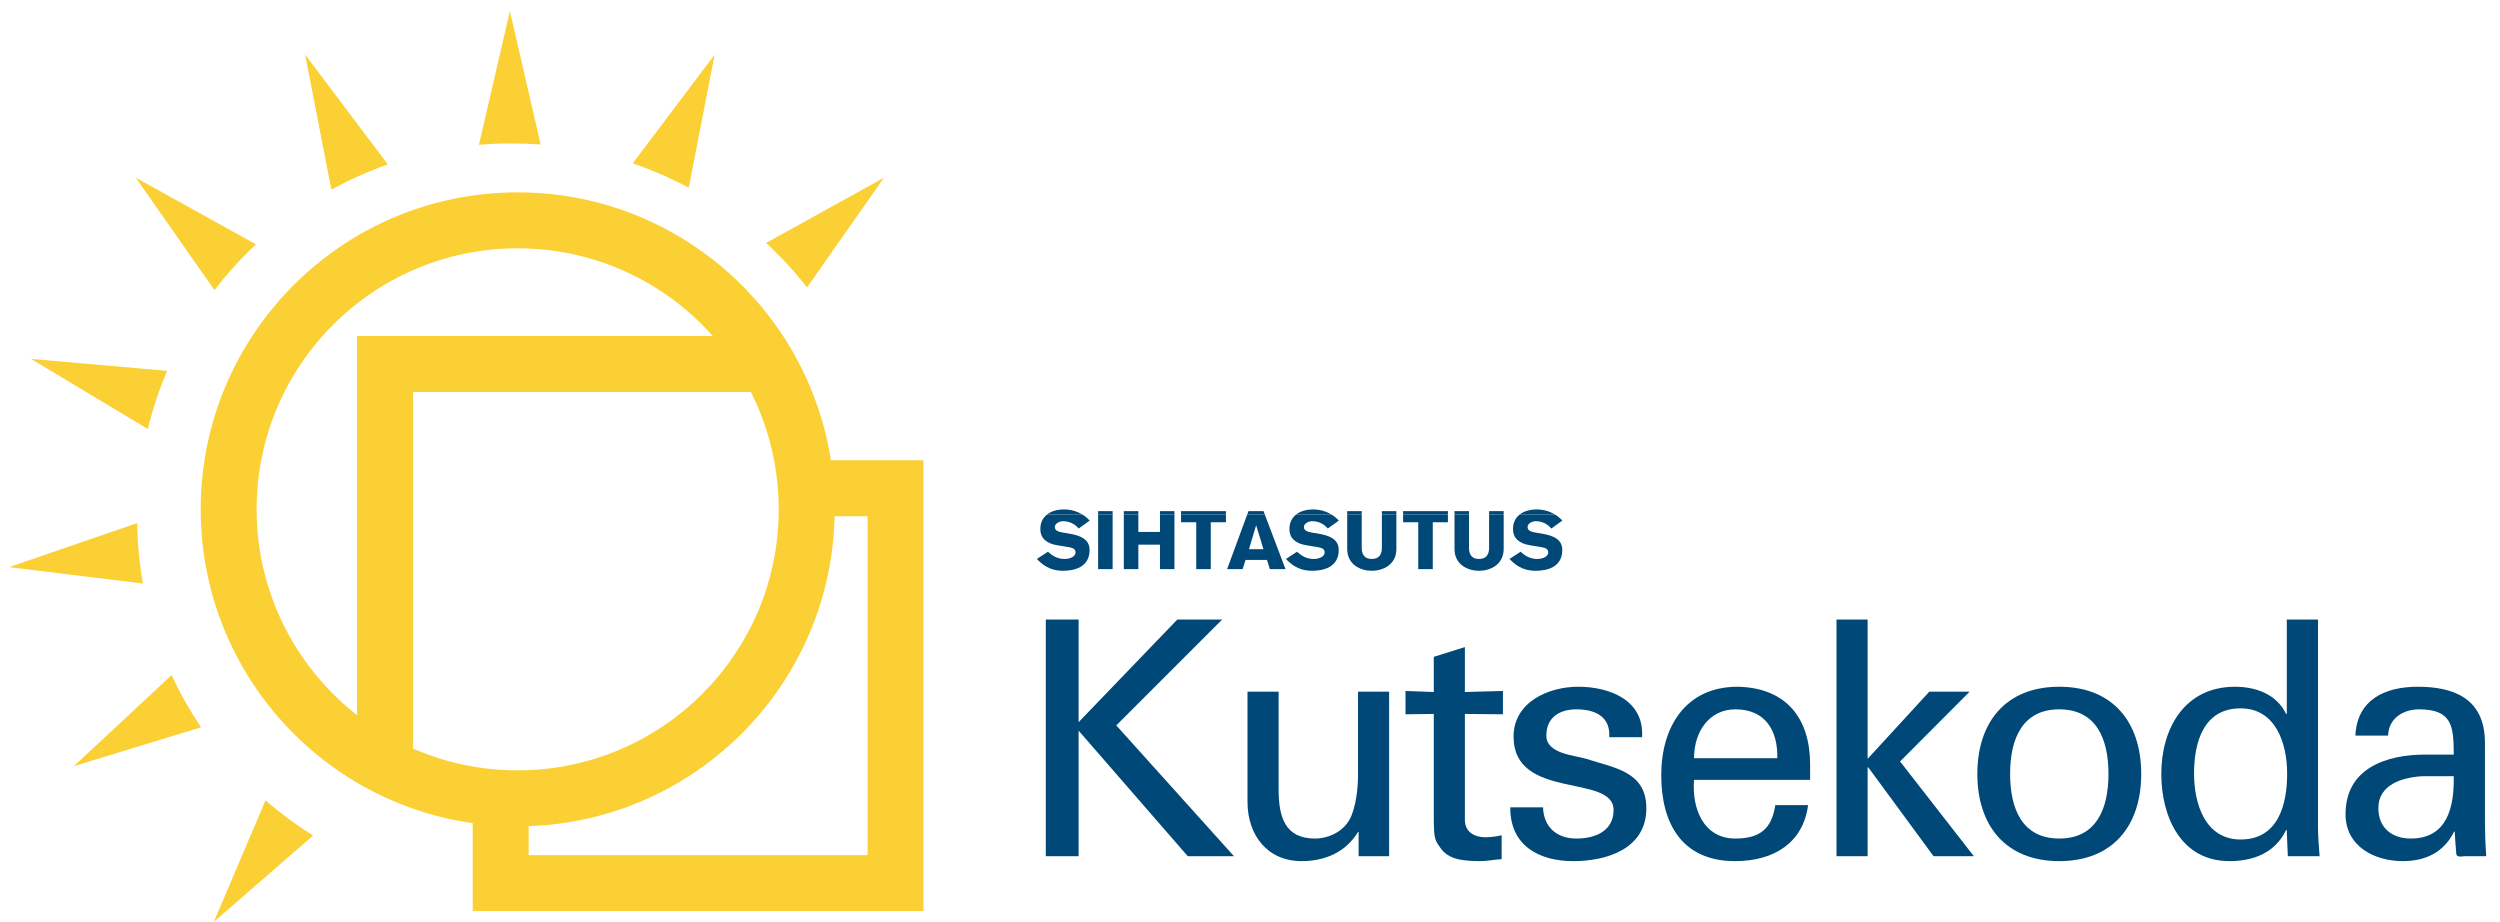
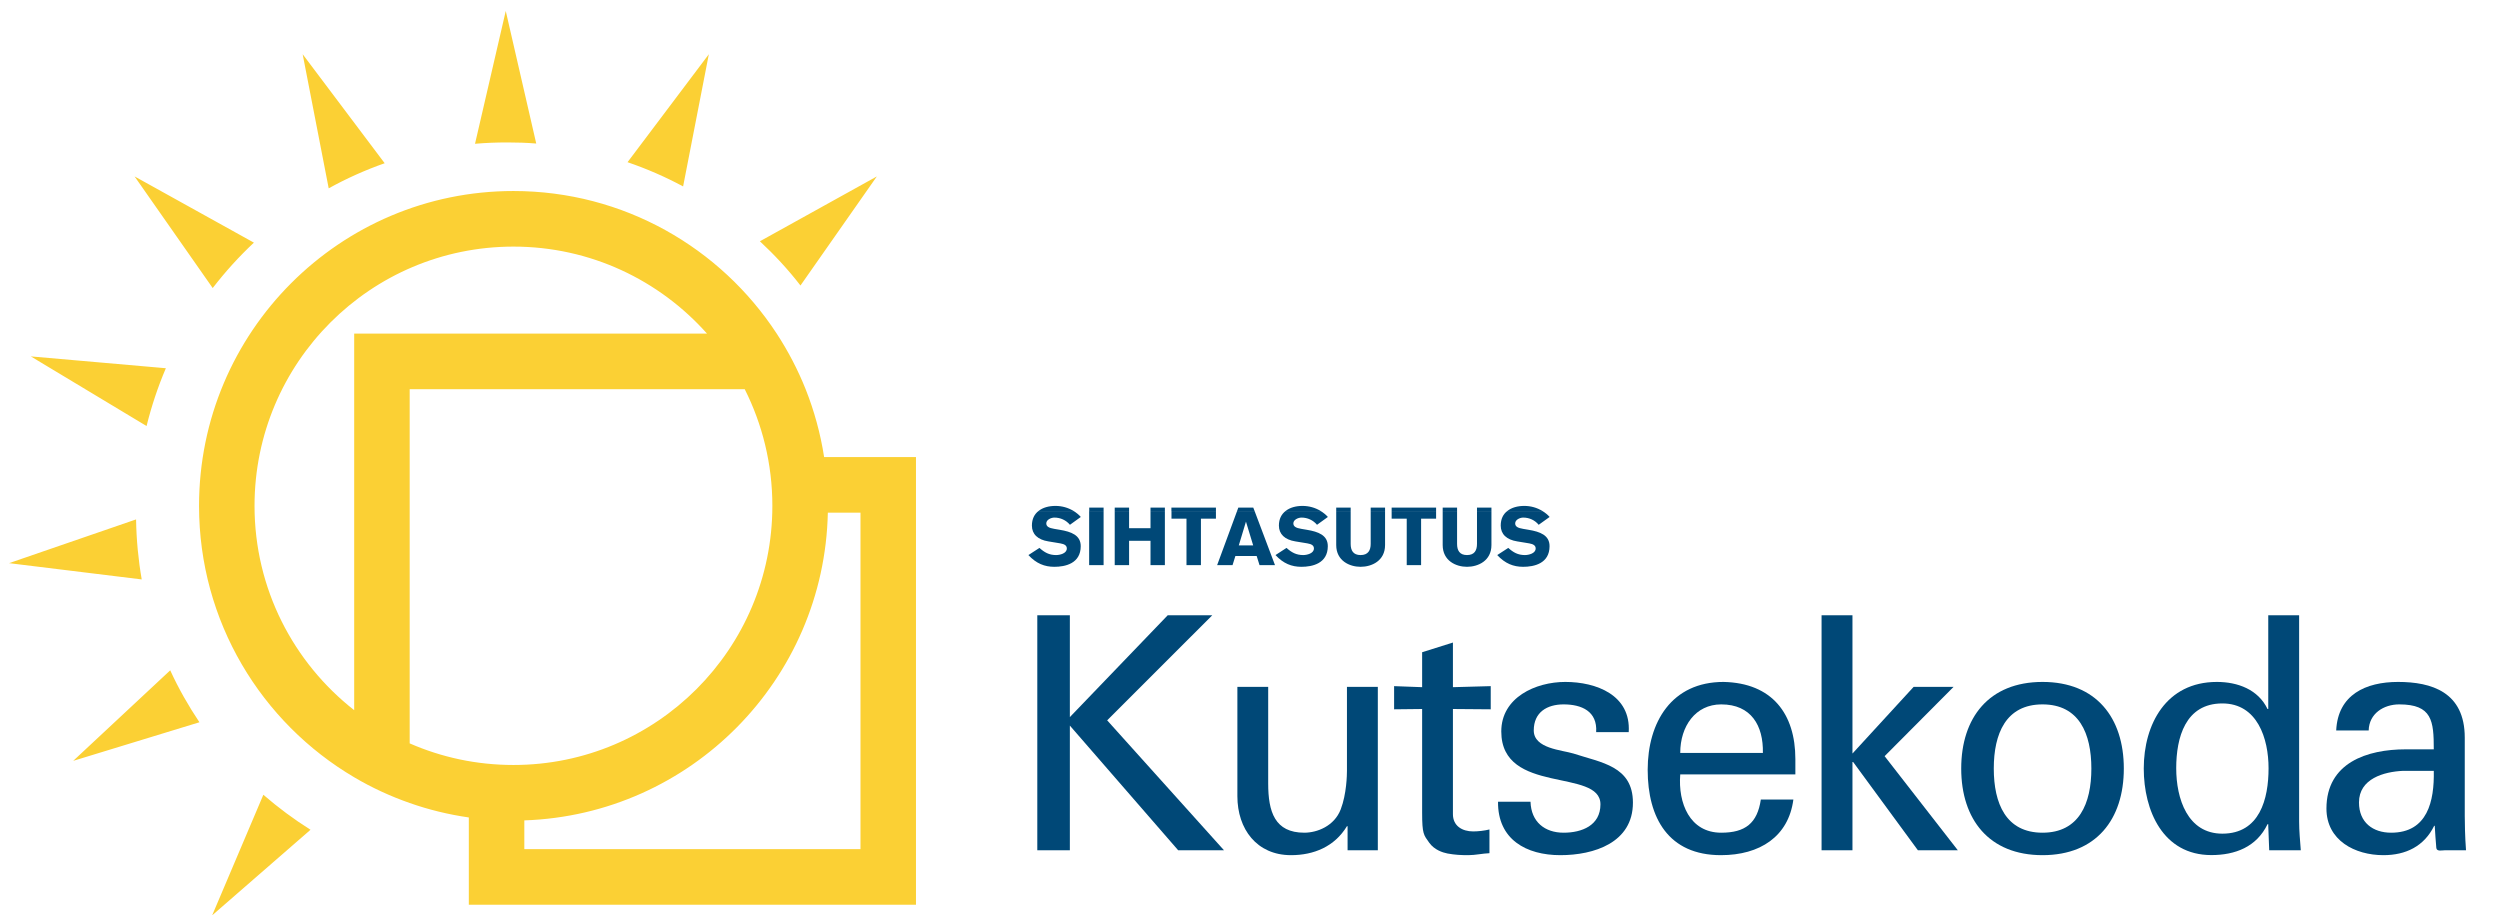
- <svg xmlns="http://www.w3.org/2000/svg" width="171px" height="63px" viewBox="0 0 171 63" version="1.1">
-   <g id="Page-1" stroke="none" stroke-width="1" fill="none" fill-rule="evenodd">
-     <g id="Kutsekoda_värv_SA" transform="translate(-85, -32)">
-       <g id="Group" transform="translate(85.6228, 32.7549)">
-         <path d="M84.806,36.811 L85.297,35.172 L85.798,36.811 L84.806,36.811 Z M103.316,34.446 C103.041,34.663 102.866,34.99 102.866,35.446 C102.866,36.033 103.269,36.421 104.008,36.537 L104.833,36.673 C105.127,36.724 105.276,36.824 105.276,37.024 C105.276,37.369 104.797,37.478 104.535,37.478 C104.059,37.478 103.733,37.298 103.387,36.984 L102.628,37.477 C103.171,38.064 103.744,38.287 104.416,38.287 C105.162,38.287 106.237,38.061 106.237,36.867 C106.237,36.109 105.583,35.867 104.793,35.736 L104.41,35.675 C104.035,35.613 103.864,35.508 103.864,35.293 C103.864,35.041 104.195,34.894 104.42,34.894 C104.842,34.894 105.227,35.077 105.487,35.396 L106.242,34.854 C106.098,34.694 105.932,34.555 105.75,34.446 L103.316,34.446 Z M98.866,34.446 L98.866,36.79 C98.866,37.876 99.784,38.287 100.541,38.287 C101.304,38.287 102.229,37.876 102.229,36.79 L102.229,34.446 L101.231,34.446 L101.231,36.707 C101.231,37.152 101.061,37.478 100.541,37.478 C100.028,37.478 99.856,37.152 99.856,36.707 L99.856,34.446 L98.866,34.446 Z M96.385,38.173 L97.379,38.173 L97.379,34.97 L98.414,34.97 L98.414,34.446 L95.348,34.446 L95.348,34.97 L96.385,34.97 L96.385,38.173 Z M91.526,34.446 L91.526,36.79 C91.526,37.876 92.45,38.287 93.204,38.287 C93.969,38.287 94.889,37.876 94.889,36.79 L94.889,34.446 L93.898,34.446 L93.898,36.707 C93.898,37.152 93.722,37.478 93.204,37.478 C92.69,37.478 92.519,37.152 92.519,36.707 L92.519,34.446 L91.526,34.446 Z M88.024,34.446 C87.75,34.663 87.573,34.99 87.573,35.446 C87.573,36.033 87.976,36.421 88.712,36.537 L89.539,36.673 C89.836,36.724 89.983,36.824 89.983,37.024 C89.983,37.369 89.506,37.478 89.244,37.478 C88.768,37.478 88.441,37.298 88.096,36.984 L87.338,37.477 C87.877,38.064 88.452,38.287 89.127,38.287 C89.869,38.287 90.946,38.061 90.946,36.867 C90.946,36.109 90.291,35.867 89.5,35.736 L89.121,35.675 C88.743,35.613 88.565,35.508 88.565,35.293 C88.565,35.041 88.903,34.894 89.129,34.894 C89.549,34.894 89.938,35.077 90.199,35.396 L90.95,34.854 C90.805,34.694 90.639,34.555 90.459,34.446 L88.024,34.446 Z M84.685,34.446 L83.311,38.173 L84.371,38.173 L84.572,37.545 L86.038,37.545 L86.237,38.173 L87.305,38.173 L85.893,34.446 L84.685,34.446 Z M80.161,34.446 L80.161,34.97 L81.2,34.97 L81.2,38.173 L82.194,38.173 L82.194,34.97 L83.231,34.97 L83.231,34.446 L80.161,34.446 Z M76.247,34.446 L76.247,38.173 L77.241,38.173 L77.241,36.5 L78.719,36.5 L78.719,38.173 L79.71,38.173 L79.71,34.446 L78.719,34.446 L78.719,35.63 L77.241,35.63 L77.241,34.446 L76.247,34.446 Z M74.488,38.173 L75.481,38.173 L75.481,34.445 L74.488,34.445 L74.488,38.173 Z M70.986,34.446 C70.711,34.663 70.536,34.99 70.536,35.446 C70.536,36.033 70.939,36.421 71.674,36.537 L72.5,36.673 C72.795,36.724 72.945,36.824 72.945,37.024 C72.945,37.369 72.469,37.478 72.204,37.478 C71.73,37.478 71.404,37.298 71.056,36.984 L70.299,37.477 C70.841,38.064 71.412,38.287 72.089,38.287 C72.83,38.287 73.905,38.061 73.905,36.867 C73.905,36.109 73.252,35.867 72.46,35.736 L72.083,35.675 C71.705,35.613 71.528,35.508 71.528,35.293 C71.528,35.041 71.865,34.894 72.09,34.894 C72.51,34.894 72.896,35.077 73.158,35.396 L73.912,34.854 C73.766,34.694 73.601,34.555 73.421,34.446 L70.986,34.446 Z" id="Fill-1" fill="#004877" />
-         <path d="M105.75,34.446 C105.374,34.214 104.936,34.091 104.492,34.091 C104.041,34.091 103.617,34.199 103.315,34.445 L105.75,34.446 Z M101.231,34.446 L102.229,34.446 L102.229,34.205 L101.231,34.205 L101.231,34.446 Z M98.865,34.446 L99.855,34.446 L99.855,34.205 L98.865,34.205 L98.865,34.446 Z M95.348,34.446 L98.414,34.446 L98.414,34.205 L95.348,34.205 L95.348,34.446 Z M93.898,34.446 L94.889,34.446 L94.889,34.205 L93.898,34.205 L93.898,34.446 Z M91.526,34.446 L92.519,34.446 L92.519,34.205 L91.526,34.205 L91.526,34.446 Z M90.459,34.446 C90.084,34.214 89.645,34.091 89.199,34.091 C88.75,34.091 88.327,34.199 88.023,34.445 L90.459,34.446 Z M85.893,34.446 L85.805,34.205 L84.775,34.205 L84.685,34.446 L85.893,34.446 Z M80.16,34.446 L83.23,34.446 L83.23,34.205 L80.16,34.205 L80.16,34.446 Z M78.718,34.446 L79.709,34.446 L79.709,34.205 L78.718,34.205 L78.718,34.446 Z M76.246,34.446 L77.24,34.446 L77.24,34.205 L76.246,34.205 L76.246,34.446 Z M74.488,34.446 L75.481,34.446 L75.481,34.205 L74.488,34.205 L74.488,34.446 Z M73.421,34.446 C73.044,34.214 72.606,34.091 72.161,34.091 C71.711,34.091 71.286,34.199 70.986,34.445 L73.421,34.446 Z" id="Fill-3" fill="#004877" />
-         <polygon id="Fill-5" fill="#004877" points="73.154 57.81 73.154 49.222 80.621 57.81 83.781 57.81 75.731 48.863 82.975 41.621 79.906 41.621 73.154 48.64 73.154 41.621 70.91 41.621 70.91 57.81" />
-         <path d="M92.265,52.339 C92.265,52.607 92.243,53.931 91.838,54.985 C91.391,56.153 90.199,56.601 89.325,56.601 C87.286,56.601 86.834,55.165 86.834,53.211 L86.834,46.554 L84.706,46.554 L84.706,54.087 C84.706,56.353 86.05,58.146 88.406,58.146 C89.975,58.146 91.409,57.562 92.265,56.153 L92.307,56.153 L92.307,57.81 L94.393,57.81 L94.393,46.554 L92.265,46.554 L92.265,52.339 Z" id="Fill-7" fill="#004877" />
-         <path d="M95.515,46.507 L95.515,48.103 L97.448,48.078 L97.448,55.213 C97.448,56.712 97.557,56.752 97.94,57.296 C98.297,57.786 98.86,57.968 99.196,58.036 C99.711,58.125 100.116,58.146 100.629,58.146 C101.123,58.146 101.594,58.036 102.09,58.011 L102.09,56.377 C101.751,56.466 101.303,56.513 100.967,56.513 C100.205,56.513 99.575,56.13 99.575,55.325 L99.575,48.078 L102.178,48.103 L102.178,46.507 L99.575,46.578 L99.575,43.505 L97.448,44.173 L97.448,46.578 L95.515,46.507 Z" id="Fill-9" fill="#004877" />
-         <path d="M102.906,49.627 C102.906,54.02 109.746,52.136 109.746,54.648 C109.746,56.105 108.463,56.602 107.206,56.602 C105.906,56.602 104.966,55.861 104.921,54.468 L102.681,54.468 C102.656,57.069 104.629,58.147 106.983,58.147 C109.293,58.147 111.987,57.297 111.987,54.536 C111.987,52.004 109.79,51.778 107.885,51.15 C107.076,50.904 105.147,50.812 105.147,49.559 C105.147,48.303 106.067,47.764 107.206,47.764 C108.445,47.764 109.543,48.234 109.45,49.67 L111.695,49.67 C111.853,47.115 109.45,46.218 107.323,46.218 C105.281,46.218 102.906,47.275 102.906,49.627" id="Fill-11" fill="#004877" />
-         <path d="M123.189,52.586 L123.189,51.532 C123.189,48.417 121.596,46.286 118.23,46.218 C114.664,46.218 113.006,48.977 113.006,52.267 C113.006,55.593 114.443,58.147 118.054,58.147 C120.742,58.147 122.718,56.87 123.052,54.315 L120.808,54.315 C120.564,55.952 119.732,56.602 118.074,56.602 C115.901,56.602 115.092,54.559 115.25,52.586 L123.189,52.586 Z M115.25,51.106 C115.25,49.269 116.302,47.764 118.074,47.764 C120.136,47.764 120.986,49.222 120.946,51.106 L115.25,51.106 Z" id="Fill-13" fill="#004877" />
-         <polygon id="Fill-15" fill="#004877" points="127.122 57.81 127.122 51.736 127.17 51.736 131.632 57.81 134.389 57.81 129.342 51.329 134.101 46.554 131.343 46.554 127.122 51.15 127.122 41.621 124.994 41.621 124.994 57.81" />
-         <path d="M140.233,46.218 C136.533,46.218 134.627,48.684 134.627,52.181 C134.627,55.681 136.533,58.146 140.233,58.146 C143.932,58.146 145.837,55.681 145.837,52.181 C145.837,48.684 143.932,46.218 140.233,46.218 M136.869,52.181 C136.869,49.782 137.701,47.764 140.233,47.764 C142.762,47.764 143.597,49.782 143.597,52.181 C143.597,54.582 142.762,56.601 140.233,56.601 C137.701,56.601 136.869,54.582 136.869,52.181" id="Fill-17" fill="#004877" />
-         <path d="M149.45,52.16 C149.45,50.052 150.079,47.697 152.632,47.697 C155.053,47.697 155.818,50.119 155.818,52.16 C155.818,54.269 155.214,56.667 152.632,56.667 C150.235,56.667 149.45,54.269 149.45,52.16 L149.45,52.16 Z M155.794,48.079 L155.747,48.079 C155.099,46.734 153.688,46.219 152.255,46.219 C148.753,46.219 147.21,49.133 147.21,52.181 C147.21,55.075 148.529,58.146 151.87,58.146 C153.511,58.146 154.994,57.585 155.747,56.015 L155.794,56.015 L155.794,56.128 L155.864,57.81 L158.039,57.81 C157.991,57.159 157.928,56.487 157.928,55.817 L157.928,41.621 L155.794,41.621 L155.794,48.079 Z" id="Fill-19" fill="#004877" />
-         <path d="M167.212,52.339 C167.255,54.425 166.788,56.601 164.274,56.601 C163.019,56.601 162.057,55.903 162.057,54.517 C162.057,52.876 163.779,52.402 165.082,52.339 L167.212,52.339 Z M165.282,50.858 C162.617,50.858 159.812,51.777 159.812,54.939 C159.812,57.136 161.783,58.146 163.737,58.146 C165.282,58.146 166.542,57.542 167.238,56.127 L167.279,56.127 C167.306,56.643 167.345,57.136 167.388,57.653 C167.416,57.921 167.795,57.81 167.998,57.81 L169.436,57.81 C169.364,56.869 169.347,55.925 169.347,55.435 L169.347,50.051 C169.347,46.909 167.054,46.218 164.746,46.218 C162.528,46.218 160.596,47.091 160.486,49.558 L162.724,49.558 C162.749,48.39 163.756,47.764 164.832,47.764 C167.101,47.764 167.212,48.907 167.212,50.858 L165.282,50.858 Z" id="Fill-21" fill="#004877" />
-         <path d="M42.655,10.419 L48.26,2.978 L46.487,12.087 C45.266,11.429 43.985,10.873 42.655,10.419 L42.655,10.419 Z M32.137,9.15 L34.254,0 L36.358,9.13 C35.706,9.08 35.048,9.055 34.384,9.055 C33.628,9.055 32.881,9.085 32.137,9.15 L32.137,9.15 Z M22.042,12.218 L20.248,2.978 L25.904,10.49 C24.561,10.961 23.271,11.541 22.042,12.218 L22.042,12.218 Z M14.046,19.087 L8.658,11.394 L16.886,15.959 C15.859,16.92 14.909,17.967 14.046,19.087 L14.046,19.087 Z M9.486,28.589 L1.501,23.795 L10.814,24.611 C10.268,25.887 9.823,27.216 9.486,28.589 L9.486,28.589 Z M9.151,39.157 L0,38.037 L8.762,35.023 C8.782,36.429 8.913,37.808 9.151,39.157 L9.151,39.157 Z M13.13,48.992 L4.426,51.653 L11.116,45.419 C11.692,46.669 12.368,47.863 13.13,48.992 L13.13,48.992 Z M20.791,56.398 L14.008,62.294 L17.539,53.985 C18.555,54.872 19.644,55.678 20.791,56.398 L20.791,56.398 Z M51.781,15.864 L59.845,11.395 L54.579,18.908 C53.732,17.819 52.794,16.803 51.781,15.864 L51.781,15.864 Z M27.629,54.557 C26.287,54.087 25.006,53.493 23.801,52.785 C17.398,49.012 13.105,42.049 13.105,34.086 C13.105,22.11 22.811,12.402 34.785,12.402 C42.385,12.402 49.07,16.313 52.942,22.226 C53.723,23.425 54.397,24.709 54.931,26.053 C55.524,27.54 55.959,29.103 56.21,30.728 L62.544,30.728 L62.544,61.562 L31.71,61.562 L31.71,55.55 C30.301,55.349 28.937,55.013 27.629,54.557 L27.629,54.557 Z M48.132,22.226 C44.862,18.549 40.095,16.23 34.785,16.23 C24.923,16.23 16.93,24.224 16.93,34.086 C16.93,39.8 19.618,44.89 23.801,48.162 L23.801,22.226 L48.132,22.226 Z M27.629,50.447 C29.82,51.404 32.239,51.937 34.785,51.937 C44.647,51.937 52.641,43.945 52.641,34.086 C52.641,31.195 51.952,28.468 50.736,26.053 L27.629,26.053 L27.629,50.447 Z M58.716,57.736 L58.716,34.558 L56.464,34.558 C56.218,46.062 47.008,55.364 35.537,55.752 L35.537,57.736 L58.716,57.736 Z" id="Fill-23" fill="#FBD034" />
-       </g>
-     </g>
+ <svg xmlns="http://www.w3.org/2000/svg" width="123" height="45" viewBox="0 0 123 45" version="1.1">
+   <g id="surface1">
+     <path style=" stroke:none;fill-rule:evenodd;fill:rgb(0%,28.235%,46.667%);fill-opacity:1;" d="M 60.949 26.832 L 61.301 25.664 L 61.656 26.832 Z M 74.156 25.145 C 73.957 25.297 73.836 25.531 73.836 25.859 C 73.836 26.277 74.121 26.555 74.648 26.637 L 75.238 26.734 C 75.445 26.77 75.555 26.844 75.555 26.984 C 75.555 27.23 75.211 27.309 75.023 27.309 C 74.684 27.309 74.453 27.18 74.207 26.957 L 73.664 27.309 C 74.051 27.727 74.461 27.887 74.941 27.887 C 75.473 27.887 76.238 27.727 76.238 26.871 C 76.238 26.332 75.773 26.16 75.207 26.066 L 74.938 26.02 C 74.668 25.977 74.547 25.902 74.547 25.75 C 74.547 25.57 74.781 25.465 74.941 25.465 C 75.242 25.465 75.52 25.594 75.703 25.82 L 76.242 25.434 C 76.141 25.32 76.02 25.223 75.891 25.145 Z M 70.98 25.145 L 70.98 26.816 C 70.98 27.594 71.637 27.887 72.176 27.887 C 72.719 27.887 73.379 27.594 73.379 26.816 L 73.379 25.145 L 72.668 25.145 L 72.668 26.758 C 72.668 27.078 72.547 27.309 72.176 27.309 C 71.809 27.309 71.688 27.078 71.688 26.758 L 71.688 25.145 Z M 69.211 27.805 L 69.918 27.805 L 69.918 25.52 L 70.656 25.52 L 70.656 25.145 L 68.469 25.145 L 68.469 25.52 L 69.211 25.52 Z M 65.742 25.145 L 65.742 26.816 C 65.742 27.594 66.402 27.887 66.941 27.887 C 67.488 27.887 68.145 27.594 68.145 26.816 L 68.145 25.145 L 67.438 25.145 L 67.438 26.758 C 67.438 27.078 67.309 27.309 66.941 27.309 C 66.574 27.309 66.453 27.078 66.453 26.758 L 66.453 25.145 Z M 63.246 25.145 C 63.051 25.297 62.922 25.531 62.922 25.859 C 62.922 26.277 63.211 26.555 63.734 26.637 L 64.324 26.734 C 64.539 26.77 64.645 26.844 64.645 26.984 C 64.645 27.23 64.301 27.309 64.117 27.309 C 63.777 27.309 63.543 27.18 63.297 26.957 L 62.754 27.309 C 63.141 27.727 63.551 27.887 64.031 27.887 C 64.562 27.887 65.328 27.727 65.328 26.871 C 65.328 26.332 64.863 26.16 64.297 26.066 L 64.027 26.02 C 63.758 25.977 63.633 25.902 63.633 25.75 C 63.633 25.57 63.871 25.465 64.035 25.465 C 64.332 25.465 64.609 25.594 64.797 25.82 L 65.332 25.434 C 65.23 25.32 65.109 25.223 64.98 25.145 Z M 60.863 25.145 L 59.883 27.805 L 60.641 27.805 L 60.781 27.355 L 61.828 27.355 L 61.969 27.805 L 62.73 27.805 L 61.727 25.145 Z M 57.637 25.145 L 57.637 25.52 L 58.375 25.52 L 58.375 27.805 L 59.086 27.805 L 59.086 25.52 L 59.824 25.52 L 59.824 25.145 Z M 54.844 25.145 L 54.844 27.805 L 55.551 27.805 L 55.551 26.609 L 56.605 26.609 L 56.605 27.805 L 57.312 27.805 L 57.312 25.145 L 56.605 25.145 L 56.605 25.988 L 55.551 25.988 L 55.551 25.145 Z M 53.586 27.805 L 54.297 27.805 L 54.297 25.145 L 53.586 25.145 Z M 51.09 25.145 C 50.895 25.297 50.77 25.531 50.77 25.859 C 50.77 26.277 51.055 26.555 51.582 26.637 L 52.168 26.734 C 52.379 26.77 52.488 26.844 52.488 26.984 C 52.488 27.23 52.148 27.309 51.957 27.309 C 51.621 27.309 51.387 27.18 51.141 26.957 L 50.598 27.309 C 50.984 27.727 51.395 27.887 51.875 27.887 C 52.406 27.887 53.172 27.727 53.172 26.871 C 53.172 26.332 52.707 26.16 52.141 26.066 L 51.871 26.02 C 51.602 25.977 51.477 25.902 51.477 25.75 C 51.477 25.57 51.715 25.465 51.875 25.465 C 52.176 25.465 52.453 25.594 52.641 25.82 L 53.176 25.434 C 53.074 25.32 52.953 25.223 52.828 25.145 Z M 51.09 25.145 " />
+     <path style=" stroke:none;fill-rule:evenodd;fill:rgb(0%,28.235%,46.667%);fill-opacity:1;" d="M 75.891 25.145 C 75.625 24.977 75.312 24.891 74.996 24.891 C 74.672 24.891 74.371 24.969 74.156 25.145 Z M 72.668 25.145 L 73.379 25.145 L 73.379 24.973 L 72.668 24.973 Z M 70.98 25.145 L 71.688 25.145 L 71.688 24.973 L 70.98 24.973 Z M 68.469 25.145 L 70.656 25.145 L 70.656 24.973 L 68.469 24.973 Z M 67.438 25.145 L 68.145 25.145 L 68.145 24.973 L 67.438 24.973 Z M 65.742 25.145 L 66.453 25.145 L 66.453 24.973 L 65.742 24.973 Z M 64.984 25.145 C 64.715 24.977 64.402 24.891 64.082 24.891 C 63.762 24.891 63.461 24.969 63.246 25.145 Z M 61.727 25.145 L 61.66 24.973 L 60.926 24.973 L 60.863 25.145 Z M 57.633 25.145 L 59.824 25.145 L 59.824 24.973 L 57.633 24.973 Z M 56.605 25.145 L 57.312 25.145 L 57.312 24.973 L 56.605 24.973 Z M 54.844 25.145 L 55.551 25.145 L 55.551 24.973 L 54.844 24.973 Z M 53.59 25.145 L 54.297 25.145 L 54.297 24.973 L 53.59 24.973 Z M 52.828 25.145 C 52.559 24.977 52.246 24.891 51.93 24.891 C 51.605 24.891 51.305 24.969 51.09 25.145 Z M 52.828 25.145 " />
+     <path style=" stroke:none;fill-rule:evenodd;fill:rgb(0%,28.235%,46.667%);fill-opacity:1;" d="M 52.637 41.832 L 52.637 35.699 L 57.965 41.832 L 60.219 41.832 L 54.473 35.441 L 59.645 30.27 L 57.453 30.27 L 52.637 35.281 L 52.637 30.27 L 51.035 30.27 L 51.035 41.832 Z M 52.637 41.832 " />
+     <path style=" stroke:none;fill-rule:evenodd;fill:rgb(0%,28.235%,46.667%);fill-opacity:1;" d="M 66.27 37.926 C 66.27 38.117 66.254 39.062 65.965 39.816 C 65.648 40.648 64.797 40.969 64.172 40.969 C 62.719 40.969 62.395 39.941 62.395 38.547 L 62.395 33.793 L 60.879 33.793 L 60.879 39.172 C 60.879 40.793 61.836 42.074 63.516 42.074 C 64.637 42.074 65.66 41.656 66.27 40.648 L 66.301 40.648 L 66.301 41.832 L 67.789 41.832 L 67.789 33.793 L 66.27 33.793 Z M 66.27 37.926 " />
+     <path style=" stroke:none;fill-rule:evenodd;fill:rgb(0%,28.235%,46.667%);fill-opacity:1;" d="M 68.59 33.758 L 68.59 34.898 L 69.969 34.883 L 69.969 39.977 C 69.969 41.047 70.047 41.078 70.32 41.465 C 70.574 41.816 70.977 41.945 71.215 41.992 C 71.582 42.059 71.871 42.074 72.238 42.074 C 72.59 42.074 72.926 41.992 73.281 41.977 L 73.281 40.809 C 73.039 40.871 72.719 40.906 72.48 40.906 C 71.938 40.906 71.484 40.633 71.484 40.059 L 71.484 34.883 L 73.344 34.898 L 73.344 33.758 L 71.484 33.809 L 71.484 31.613 L 69.969 32.09 L 69.969 33.809 Z M 68.59 33.758 " />
+     <path style=" stroke:none;fill-rule:evenodd;fill:rgb(0%,28.235%,46.667%);fill-opacity:1;" d="M 73.863 35.988 C 73.863 39.125 78.742 37.777 78.742 39.574 C 78.742 40.613 77.828 40.969 76.93 40.969 C 76.004 40.969 75.332 40.441 75.301 39.445 L 73.703 39.445 C 73.684 41.305 75.094 42.074 76.77 42.074 C 78.418 42.074 80.34 41.465 80.34 39.492 C 80.34 37.684 78.773 37.523 77.414 37.074 C 76.84 36.898 75.461 36.832 75.461 35.938 C 75.461 35.039 76.117 34.656 76.93 34.656 C 77.812 34.656 78.598 34.992 78.531 36.02 L 80.133 36.02 C 80.246 34.191 78.531 33.551 77.012 33.551 C 75.559 33.551 73.863 34.309 73.863 35.988 " />
+     <path style=" stroke:none;fill-rule:evenodd;fill:rgb(0%,28.235%,46.667%);fill-opacity:1;" d="M 88.332 38.102 L 88.332 37.348 C 88.332 35.125 87.195 33.602 84.797 33.551 C 82.25 33.551 81.066 35.523 81.066 37.875 C 81.066 40.25 82.094 42.074 84.668 42.074 C 86.586 42.074 87.996 41.16 88.234 39.336 L 86.633 39.336 C 86.461 40.504 85.867 40.969 84.684 40.969 C 83.133 40.969 82.555 39.512 82.668 38.102 Z M 82.668 37.043 C 82.668 35.73 83.418 34.656 84.684 34.656 C 86.156 34.656 86.762 35.699 86.734 37.043 Z M 82.668 37.043 " />
+     <path style=" stroke:none;fill-rule:evenodd;fill:rgb(0%,28.235%,46.667%);fill-opacity:1;" d="M 91.141 41.832 L 91.141 37.492 L 91.176 37.492 L 94.359 41.832 L 96.324 41.832 L 92.723 37.203 L 96.117 33.793 L 94.152 33.793 L 91.141 37.074 L 91.141 30.27 L 89.621 30.27 L 89.621 41.832 Z M 91.141 41.832 " />
+     <path style=" stroke:none;fill-rule:evenodd;fill:rgb(0%,28.235%,46.667%);fill-opacity:1;" d="M 100.492 33.551 C 97.855 33.551 96.492 35.312 96.492 37.812 C 96.492 40.312 97.855 42.074 100.492 42.074 C 103.133 42.074 104.492 40.312 104.492 37.812 C 104.492 35.312 103.133 33.551 100.492 33.551 M 98.094 37.812 C 98.094 36.098 98.688 34.656 100.492 34.656 C 102.297 34.656 102.895 36.098 102.895 37.812 C 102.895 39.527 102.297 40.969 100.492 40.969 C 98.688 40.969 98.094 39.527 98.094 37.812 " />
+     <path style=" stroke:none;fill-rule:evenodd;fill:rgb(0%,28.235%,46.667%);fill-opacity:1;" d="M 107.07 37.797 C 107.07 36.289 107.52 34.609 109.34 34.609 C 111.066 34.609 111.613 36.34 111.613 37.797 C 111.613 39.301 111.184 41.016 109.34 41.016 C 107.629 41.016 107.07 39.301 107.07 37.797 Z M 111.598 34.883 L 111.562 34.883 C 111.102 33.922 110.094 33.551 109.07 33.551 C 106.574 33.551 105.473 35.633 105.473 37.812 C 105.473 39.879 106.414 42.07 108.797 42.07 C 109.969 42.07 111.023 41.672 111.562 40.551 L 111.598 40.551 L 111.598 40.629 L 111.645 41.832 L 113.199 41.832 C 113.164 41.367 113.117 40.887 113.117 40.41 L 113.117 30.27 L 111.598 30.27 Z M 111.598 34.883 " />
+     <path style=" stroke:none;fill-rule:evenodd;fill:rgb(0%,28.235%,46.667%);fill-opacity:1;" d="M 119.742 37.926 C 119.773 39.414 119.438 40.969 117.645 40.969 C 116.75 40.969 116.062 40.469 116.062 39.48 C 116.062 38.309 117.293 37.969 118.223 37.926 Z M 118.363 36.867 C 116.465 36.867 114.461 37.523 114.461 39.781 C 114.461 41.352 115.867 42.074 117.262 42.074 C 118.363 42.074 119.266 41.641 119.762 40.629 L 119.789 40.629 C 119.809 41 119.836 41.352 119.867 41.719 C 119.887 41.91 120.156 41.832 120.301 41.832 L 121.328 41.832 C 121.277 41.16 121.266 40.484 121.266 40.137 L 121.266 36.289 C 121.266 34.047 119.629 33.551 117.984 33.551 C 116.398 33.551 115.023 34.176 114.941 35.938 L 116.539 35.938 C 116.559 35.105 117.277 34.656 118.043 34.656 C 119.664 34.656 119.742 35.473 119.742 36.867 Z M 118.363 36.867 " />
+     <path style=" stroke:none;fill-rule:evenodd;fill:rgb(98.431%,81.569%,20.392%);fill-opacity:1;" d="M 30.875 7.98 L 34.875 2.668 L 33.609 9.172 C 32.738 8.703 31.824 8.305 30.875 7.98 Z M 23.371 7.074 L 24.883 0.539 L 26.383 7.062 C 25.918 7.023 25.449 7.008 24.977 7.008 C 24.438 7.008 23.902 7.027 23.371 7.074 Z M 16.172 9.266 L 14.891 2.668 L 18.926 8.031 C 17.969 8.367 17.047 8.781 16.172 9.266 Z M 10.465 14.172 L 6.621 8.68 L 12.492 11.938 C 11.758 12.625 11.082 13.371 10.465 14.172 Z M 7.211 20.961 L 1.516 17.535 L 8.16 18.117 C 7.77 19.031 7.453 19.98 7.211 20.961 Z M 6.973 28.508 L 0.445 27.707 L 6.695 25.555 C 6.711 26.559 6.805 27.547 6.973 28.508 Z M 9.812 35.535 L 3.602 37.434 L 8.375 32.98 C 8.785 33.875 9.27 34.727 9.812 35.535 Z M 15.277 40.824 L 10.438 45.035 L 12.957 39.102 C 13.684 39.734 14.461 40.309 15.277 40.824 Z M 37.387 11.871 L 43.141 8.68 L 39.383 14.047 C 38.781 13.266 38.109 12.543 37.387 11.871 Z M 20.156 39.508 C 19.199 39.172 18.285 38.75 17.426 38.242 C 12.855 35.547 9.793 30.574 9.793 24.887 C 9.793 16.332 16.719 9.398 25.262 9.398 C 30.684 9.398 35.453 12.191 38.215 16.414 C 38.773 17.27 39.254 18.188 39.637 19.148 C 40.059 20.211 40.367 21.328 40.547 22.488 L 45.066 22.488 L 45.066 44.512 L 23.066 44.512 L 23.066 40.219 C 22.062 40.074 21.09 39.836 20.156 39.508 Z M 34.785 16.414 C 32.449 13.789 29.051 12.133 25.262 12.133 C 18.227 12.133 12.523 17.844 12.523 24.887 C 12.523 28.969 14.441 32.602 17.426 34.941 L 17.426 16.414 Z M 20.156 36.574 C 21.719 37.258 23.445 37.637 25.262 37.637 C 32.297 37.637 38 31.93 38 24.887 C 38 22.82 37.508 20.875 36.641 19.148 L 20.156 19.148 Z M 42.336 41.777 L 42.336 25.223 L 40.73 25.223 C 40.555 33.441 33.98 40.086 25.797 40.363 L 25.797 41.777 Z M 42.336 41.777 " />
  </g>
</svg>
